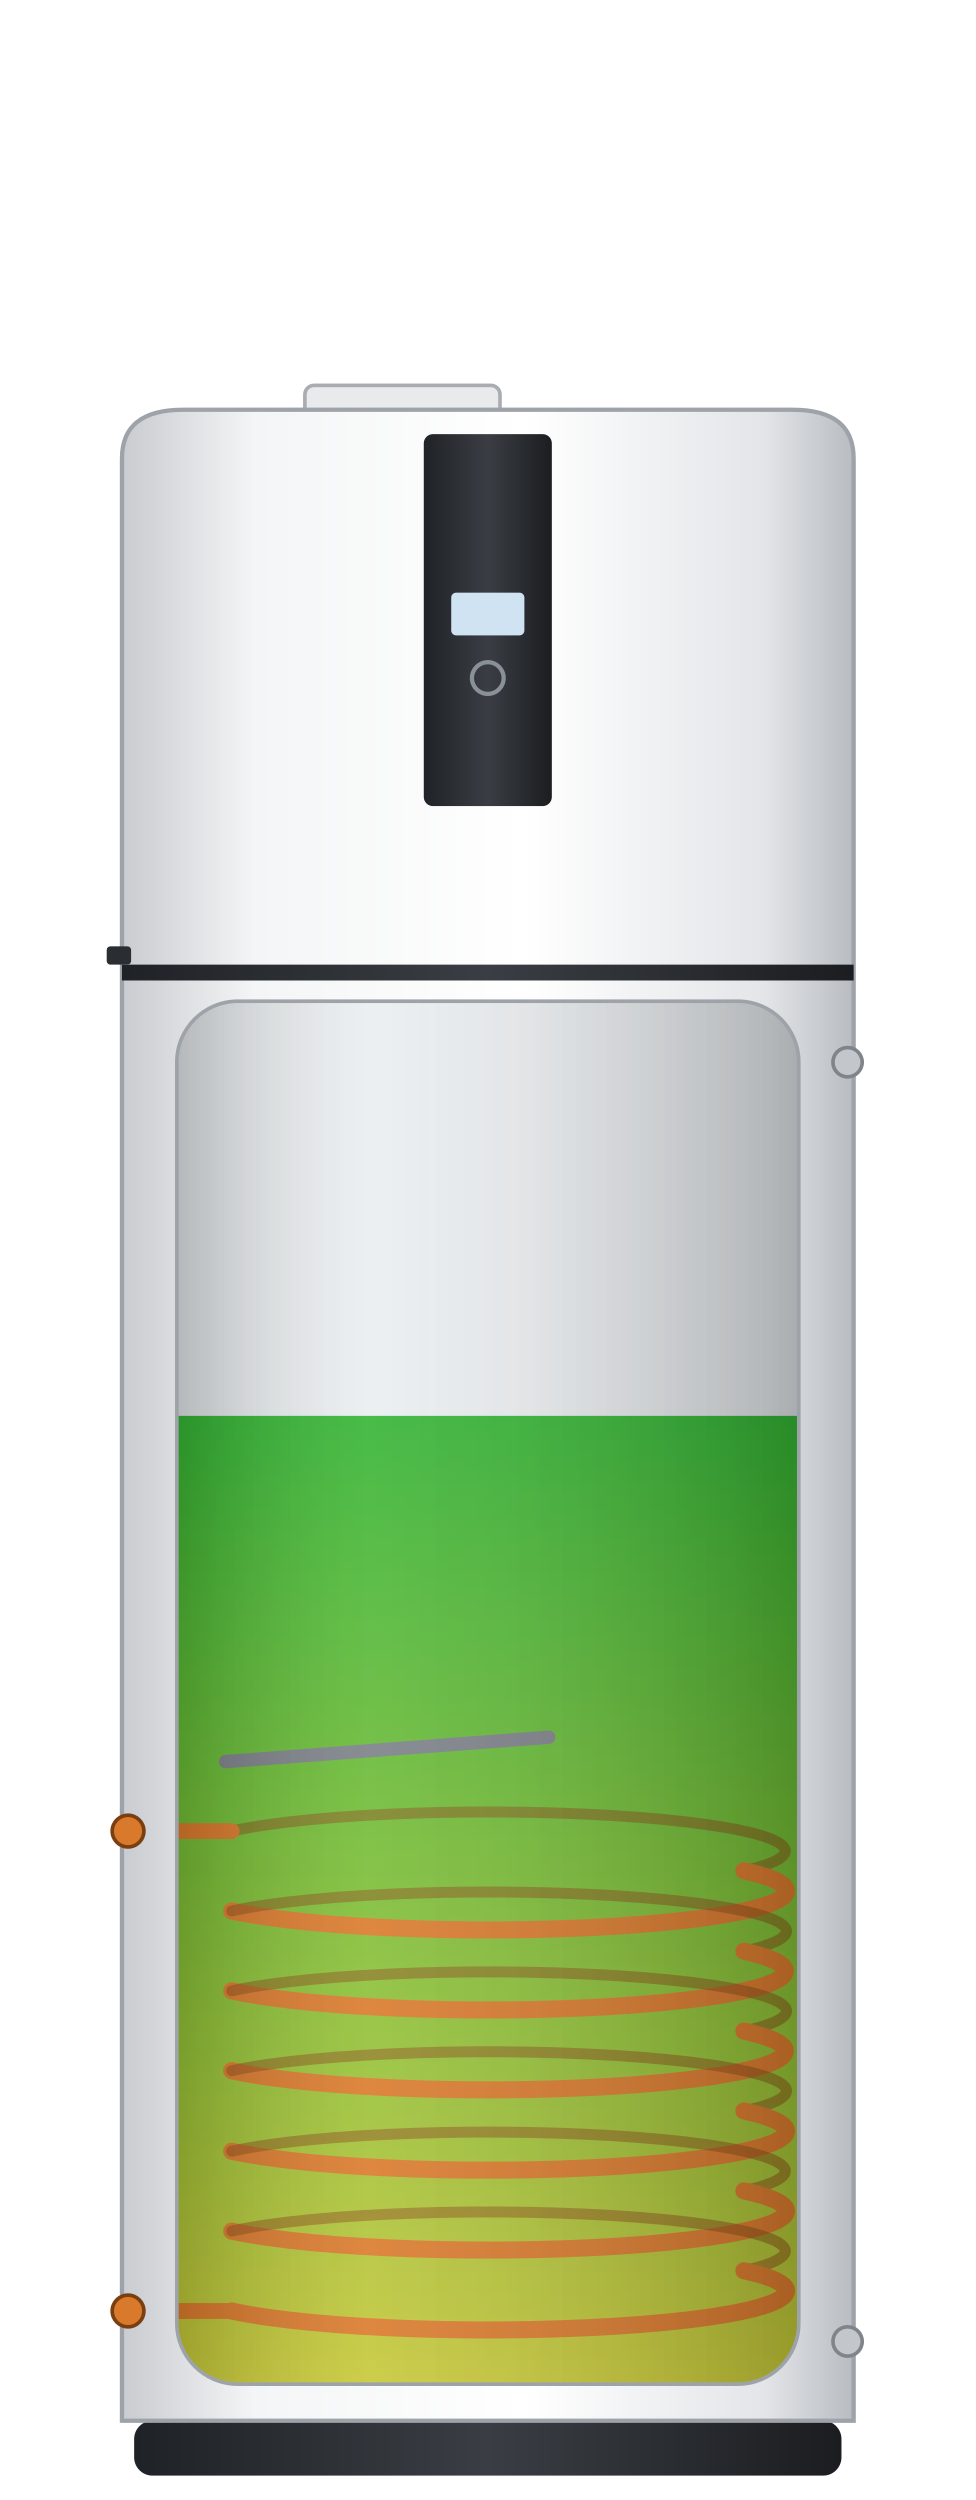
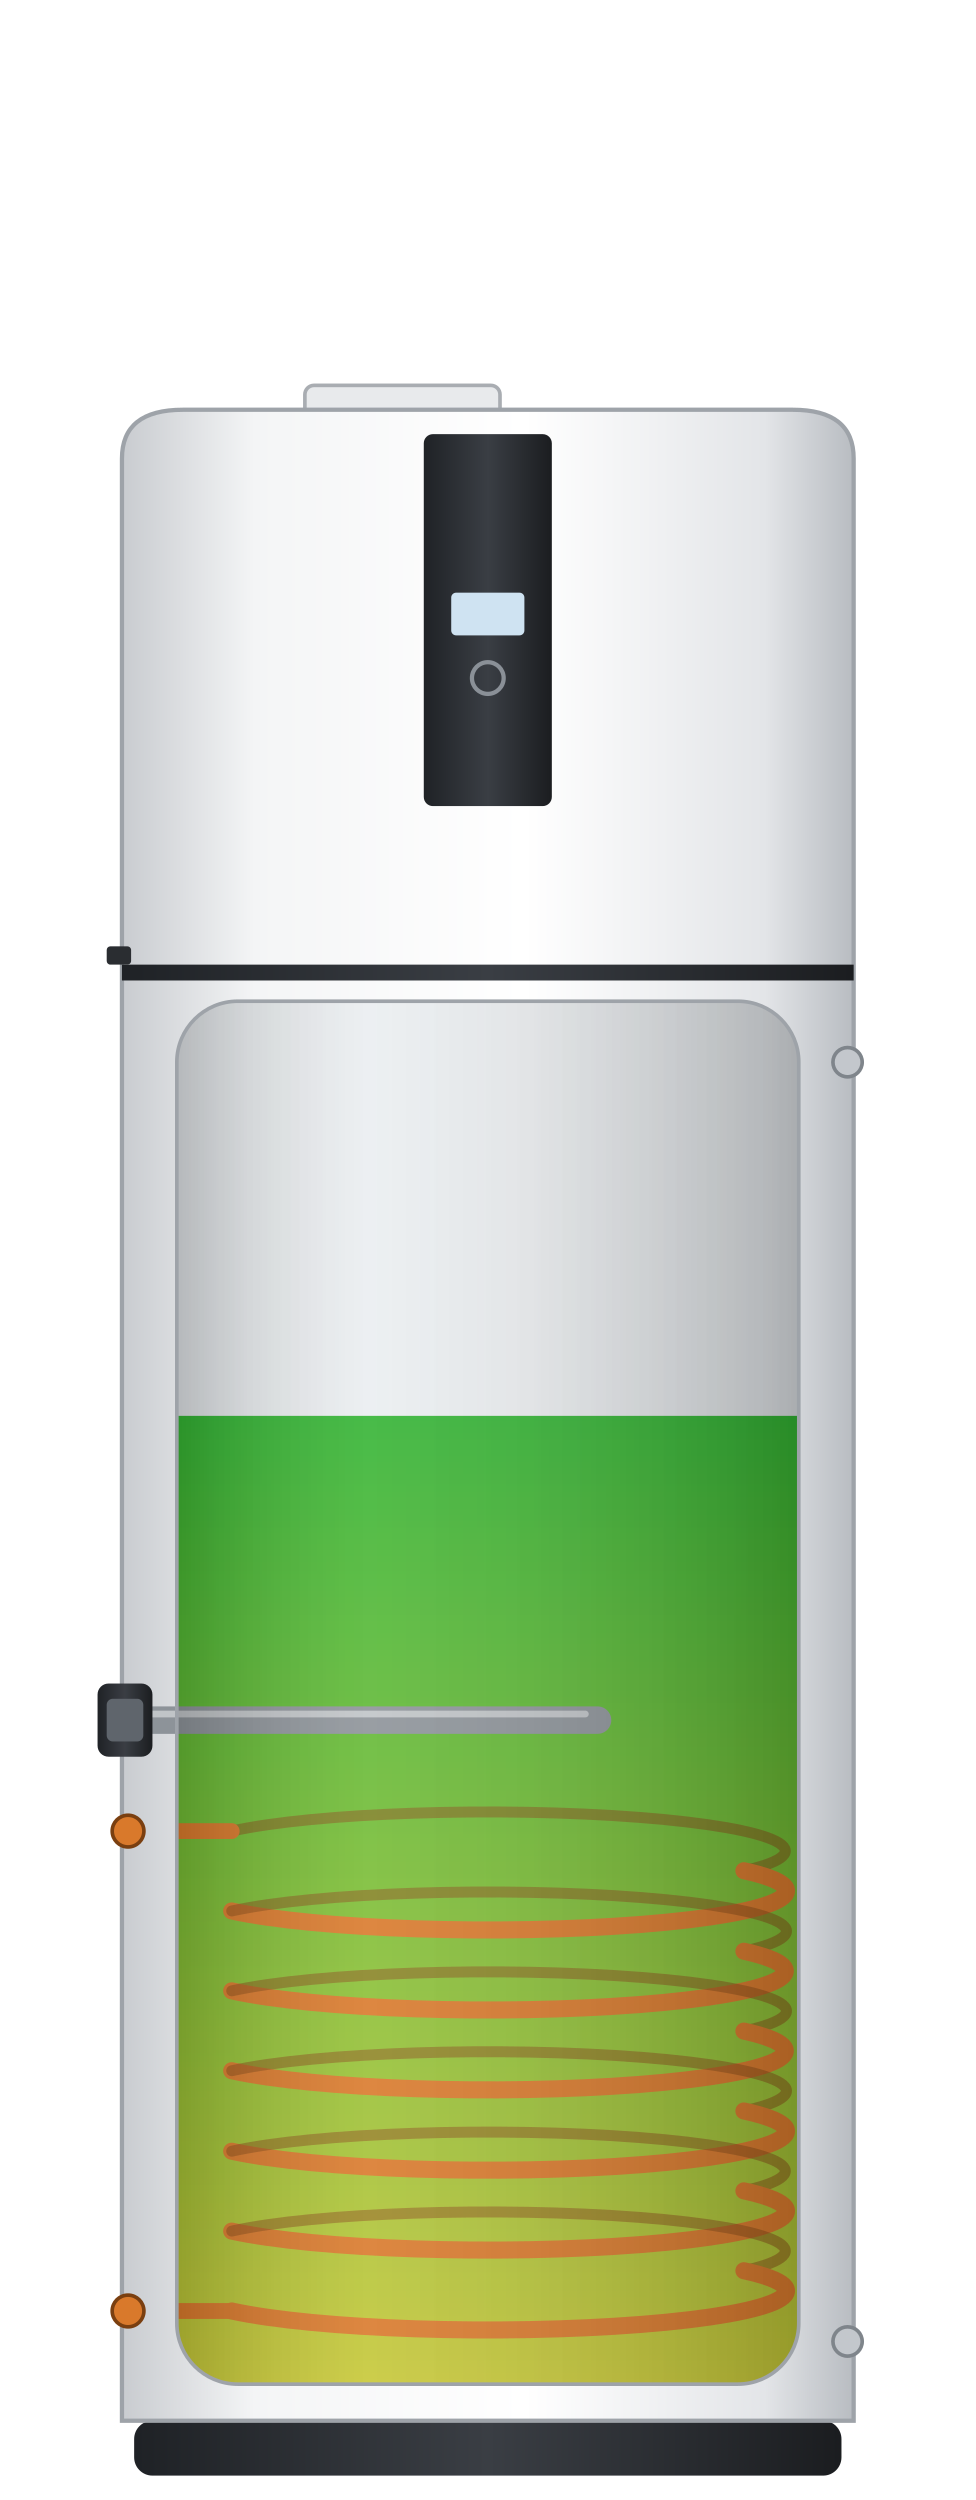
<svg xmlns="http://www.w3.org/2000/svg" viewBox="0 0 160 410" width="320" height="820">
  <defs>
    <linearGradient id="body" x1="0" x2="1">
      <stop offset="0" stop-color="#c9ccd0" />
      <stop offset=".18" stop-color="#f4f5f6" />
      <stop offset=".55" stop-color="#ffffff" />
      <stop offset=".88" stop-color="#e3e5e8" />
      <stop offset="1" stop-color="#b9bdc2" />
    </linearGradient>
    <linearGradient id="dark" x1="0" x2="1">
      <stop offset="0" stop-color="#1f2226" />
      <stop offset=".5" stop-color="#3a3e44" />
      <stop offset="1" stop-color="#1b1d20" />
    </linearGradient>
    <linearGradient id="water" x1="0" y1="1" x2="0" y2="0">
      <stop offset="0" stop-color="hsl(60,70%,45%)" />
      <stop offset="1" stop-color="hsl(120,70%,40%)" />
    </linearGradient>
    <linearGradient id="glass" x1="0" x2="1">
      <stop offset="0" stop-color="#000" stop-opacity=".18" />
      <stop offset=".3" stop-color="#fff" stop-opacity=".10" />
      <stop offset="1" stop-color="#000" stop-opacity=".22" />
    </linearGradient>
    <clipPath id="win">
      <rect x="29" y="164.2" width="102.0" height="226.8" rx="10" />
    </clipPath>
  </defs>
  <rect x="50.0" y="63.2" width="32.0" height="7" rx="1.5" fill="#e8eaec" stroke="#a9adb2" stroke-width=".6" />
  <rect x="22" y="397.0" width="116.0" height="9.0" rx="3" fill="url(#dark)" />
  <path d="M20,75.2 Q20,67.2 30,67.2 H130.0 Q140.0,67.2 140.0,75.2 V397.0 H20 Z" fill="url(#body)" stroke="#9ea3a9" stroke-width=".7" />
  <rect x="20" y="158.2" width="120.0" height="2.6" fill="url(#dark)" />
  <rect x="69.5" y="71.2" width="21" height="61" rx="1.5" fill="url(#dark)" />
  <rect x="74.0" y="97.2" width="12" height="7" rx=".8" fill="#cfe3f2" />
  <circle cx="80.0" cy="111.2" r="2.6" fill="none" stroke="#8a9097" stroke-width=".7" />
  <rect x="17.5" y="155.2" width="4" height="3" rx=".6" fill="#2a2d31" />
  <rect x="29" y="164.2" width="102.0" height="226.8" rx="10" fill="#dfe3e7" opacity=".55" />
  <g clip-path="url(#win)">
    <rect x="29" y="232.2" width="102.0" height="158.8" fill="url(#water)" opacity=".9" />
  </g>
-   <g clip-path="url(#win)">
-     <line x1="37.0" y1="288.9" x2="90.0" y2="284.9" stroke="#7b8087" stroke-width="2.2" stroke-linecap="round" />
-   </g>
+   <line x1="23" y1="282.1" x2="98.0" y2="282.1" stroke="#8d9399" stroke-width="4.5" stroke-linecap="round" />
+   <line x1="25" y1="281.1" x2="96.0" y2="281.1" stroke="rgba(255,255,255,.45)" stroke-width="1.1" stroke-linecap="round" />
  <g class="coil" clip-path="url(#win)" fill="none" stroke-linecap="round">
    <path d="M38.0,300.3 A42.0,5.5 0 0 1 122.0,306.8" stroke="#8a4b16" stroke-width="1.8" opacity=".5" />
    <path d="M122.0,306.8 A42.0,5.5 0 0 1 38.0,313.4" stroke="#d9792b" stroke-width="2.8" />
    <path d="M38.0,313.4 A42.0,5.5 0 0 1 122.0,320.0" stroke="#8a4b16" stroke-width="1.8" opacity=".5" />
    <path d="M122.0,320.0 A42.0,5.5 0 0 1 38.0,326.5" stroke="#d9792b" stroke-width="2.8" />
    <path d="M38.0,326.5 A42.0,5.5 0 0 1 122.0,333.1" stroke="#8a4b16" stroke-width="1.8" opacity=".5" />
    <path d="M122.0,333.1 A42.0,5.5 0 0 1 38.0,339.6" stroke="#d9792b" stroke-width="2.8" />
    <path d="M38.0,339.6 A42.0,5.5 0 0 1 122.0,346.2" stroke="#8a4b16" stroke-width="1.8" opacity=".5" />
    <path d="M122.0,346.2 A42.0,5.5 0 0 1 38.0,352.8" stroke="#d9792b" stroke-width="2.8" />
    <path d="M38.0,352.8 A42.0,5.5 0 0 1 122.0,359.3" stroke="#8a4b16" stroke-width="1.8" opacity=".5" />
    <path d="M122.0,359.3 A42.0,5.5 0 0 1 38.0,365.9" stroke="#d9792b" stroke-width="2.8" />
    <path d="M38.0,365.9 A42.0,5.5 0 0 1 122.0,372.4" stroke="#8a4b16" stroke-width="1.8" opacity=".5" />
    <path d="M122.0,372.4 A42.0,5.5 0 0 1 38.0,379.0" stroke="#d9792b" stroke-width="2.8" />
    <path d="M38.0,300.3 H27.0" stroke="#d9792b" stroke-width="2.6" />
    <path d="M38.0,379.0 H27.0" stroke="#d9792b" stroke-width="2.6" />
  </g>
  <circle cx="21.0" cy="300.3" r="2.6" fill="#d9792b" stroke="#7a3f10" stroke-width=".6" />
  <circle cx="21.0" cy="379.0" r="2.6" fill="#d9792b" stroke="#7a3f10" stroke-width=".6" />
  <rect x="29" y="164.2" width="102.0" height="226.8" rx="10" fill="url(#glass)" stroke="#9ea3a9" stroke-width=".6" />
+   <rect x="16" y="276.1" width="9" height="12" rx="1.8" fill="url(#dark)" />
+   <rect x="17.5" y="278.6" width="6" height="7" rx="1" fill="#5f656c" />
  <circle cx="139.0" cy="174.2" r="2.4" fill="#c3c7cc" stroke="#7f858b" stroke-width=".6" />
  <circle cx="139.0" cy="384.0" r="2.4" fill="#c3c7cc" stroke="#7f858b" stroke-width=".6" />
</svg>
